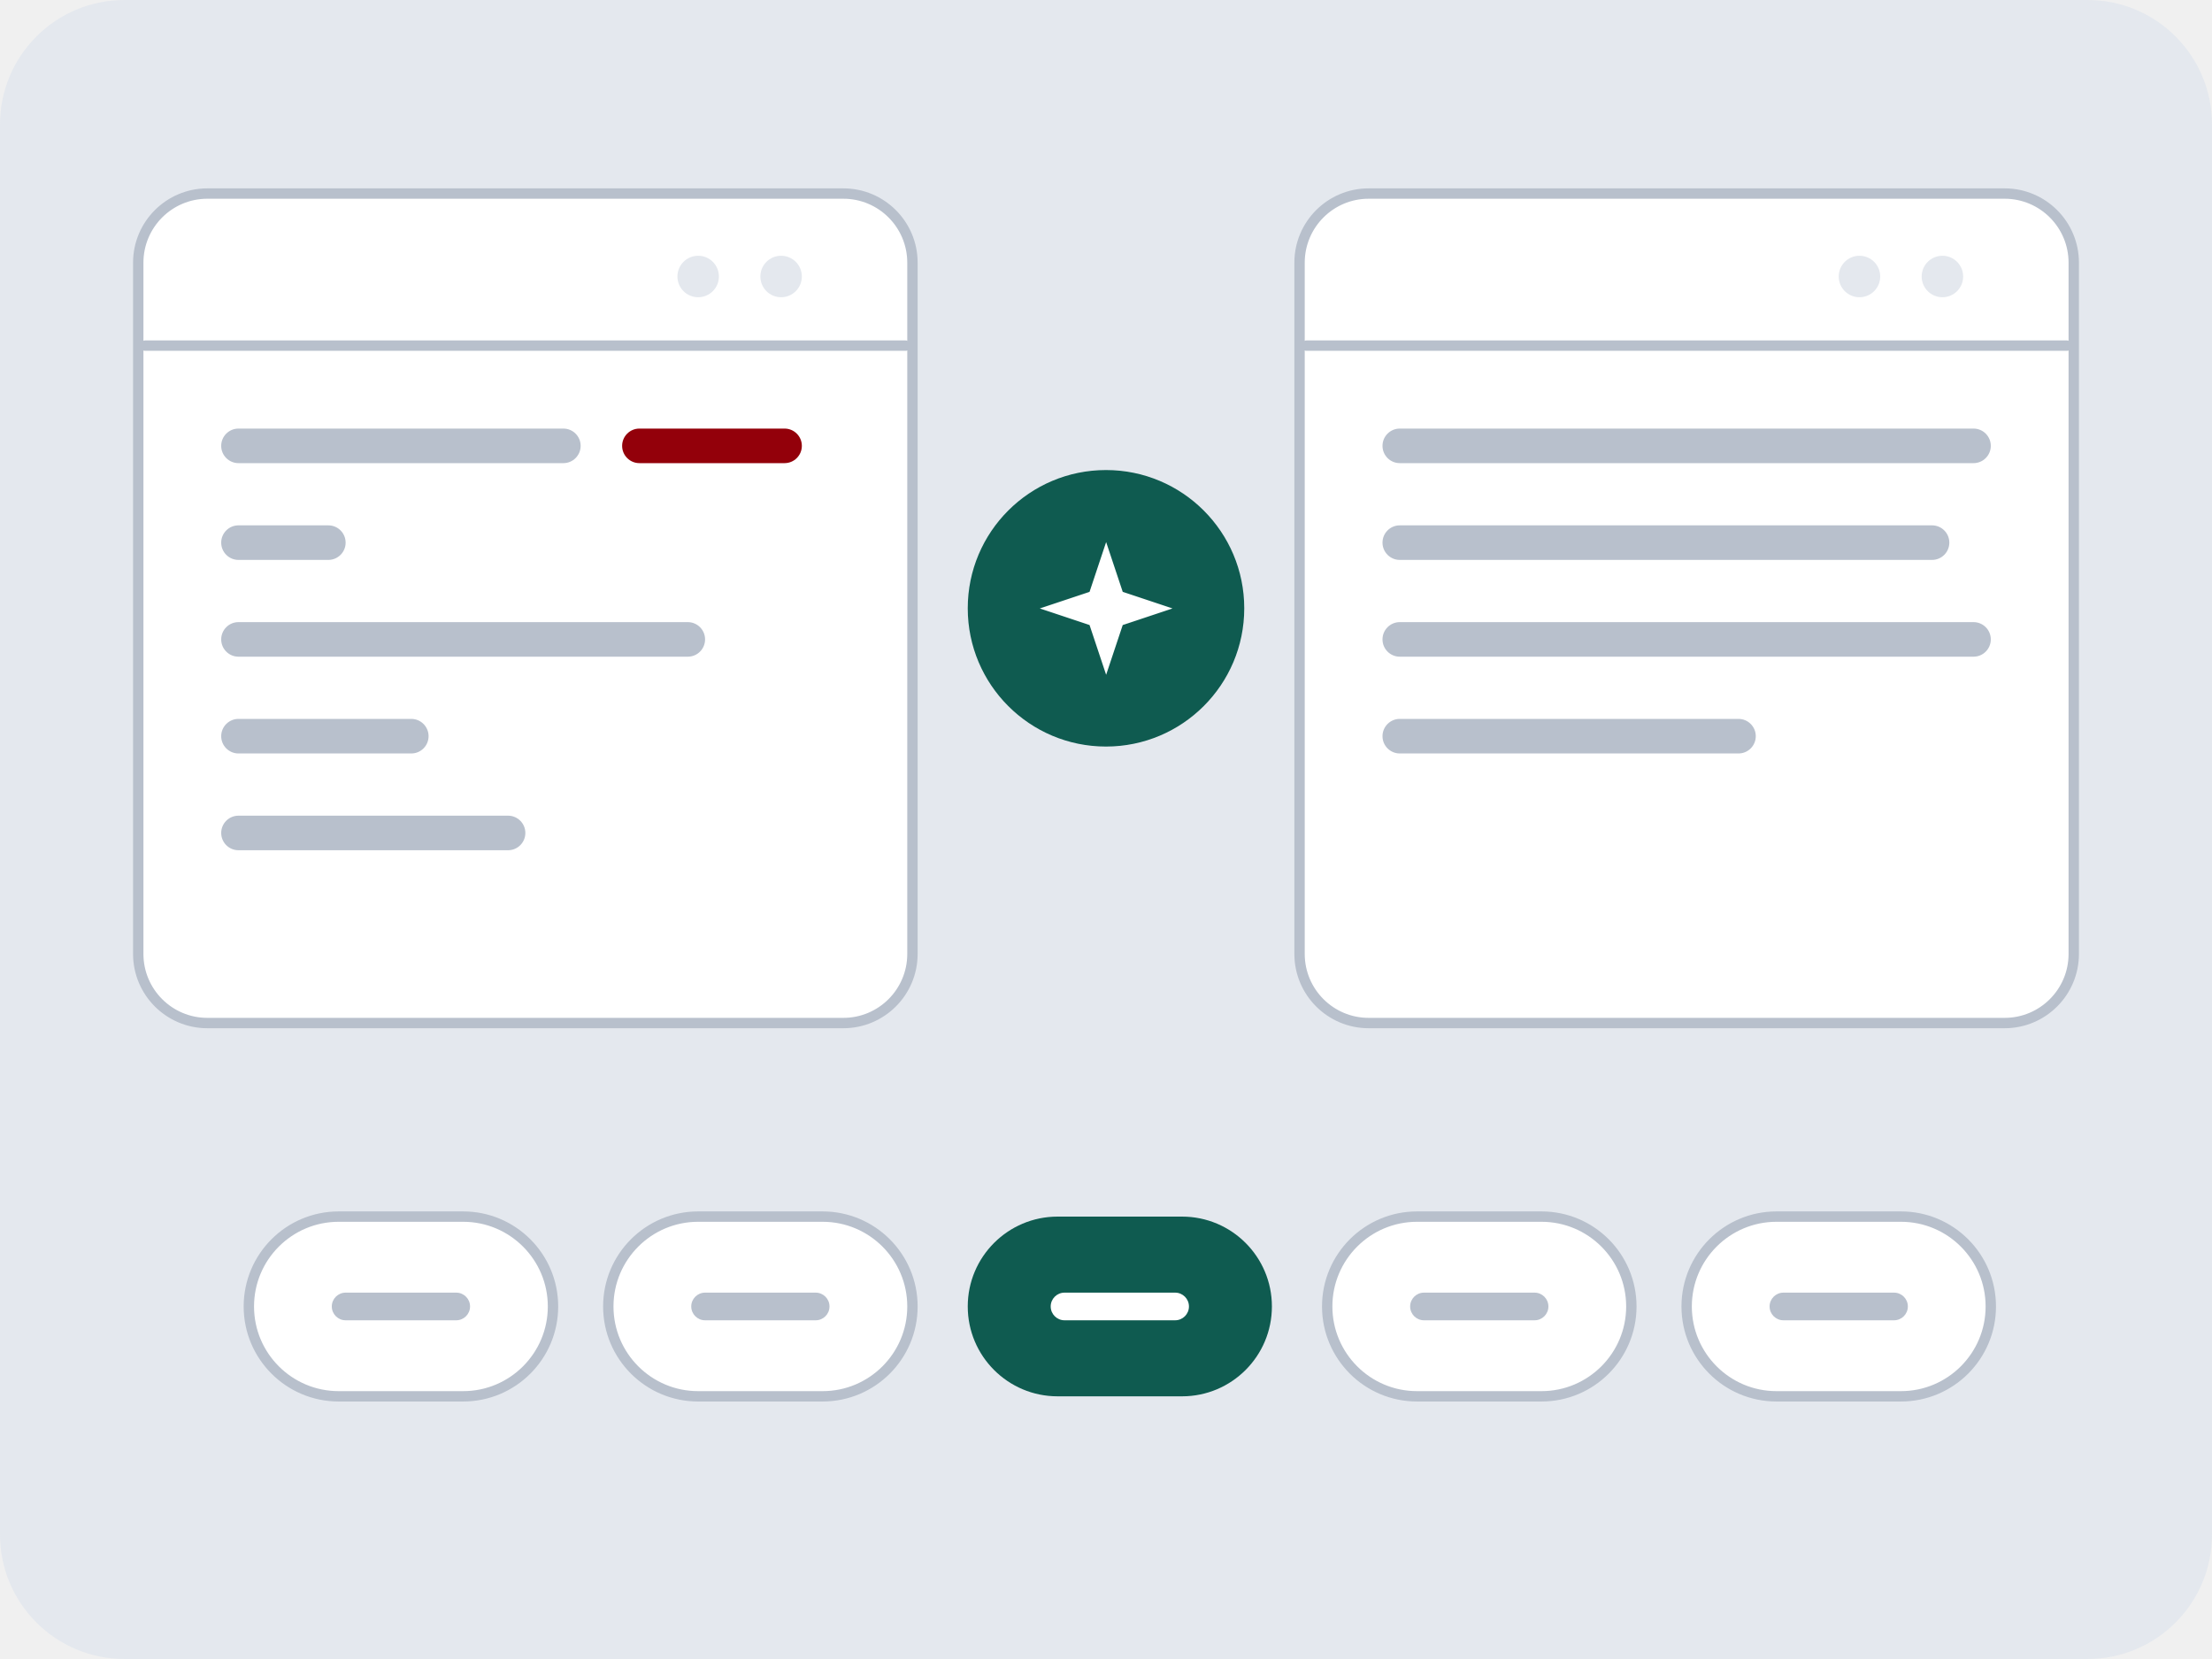
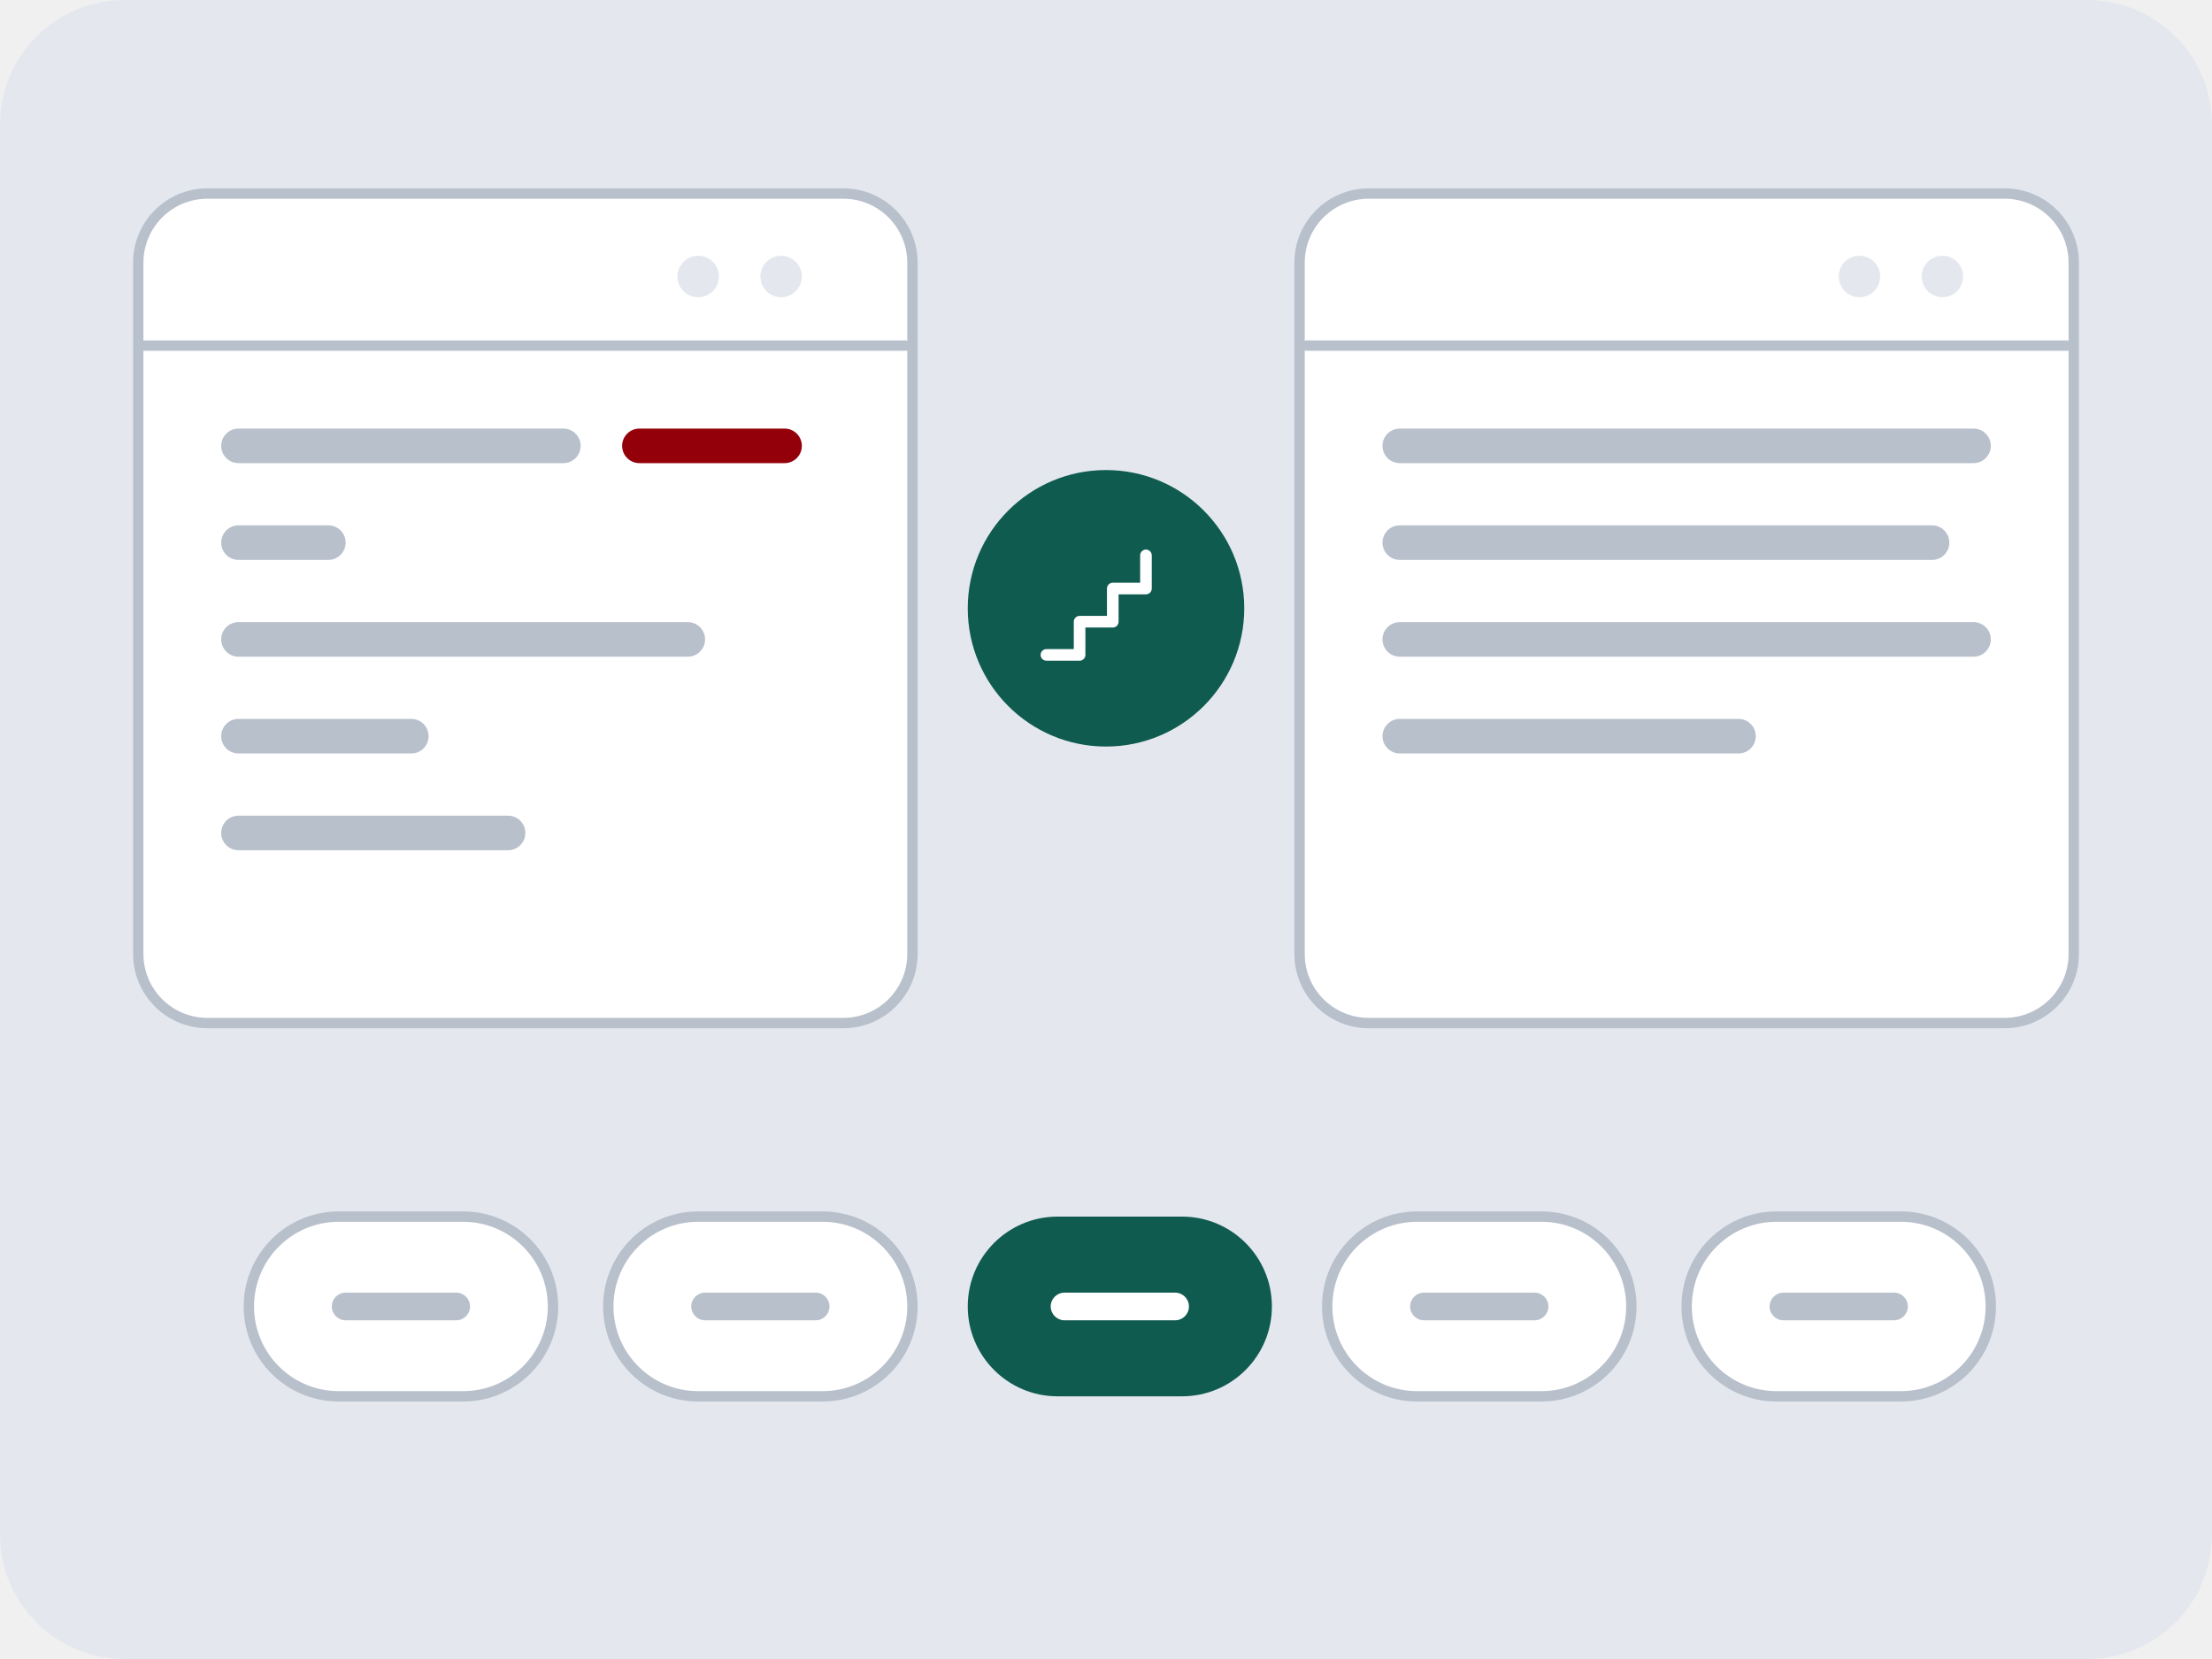
<svg xmlns="http://www.w3.org/2000/svg" width="320" height="240" viewBox="0 0 320 240">
  <path d="M18,0 h284 a18,18 0 0 1 18,18 v204 a18,18 0 0 1 -18,18 h-284 a18,18 0 0 1 -18,-18 v-204 a18,18 0 0 1 18,-18 z" fill="#E4E8EE" data-fill="SurfaceHigh" />
  <path d="M30,28 h92 a10,10 0 0 1 10,10 v100 a10,10 0 0 1 -10,10 h-92 a10,10 0 0 1 -10,-10 v-100 a10,10 0 0 1 10,-10 z" fill="#FFFFFF" data-fill="Surface" stroke="#B8C0CC" data-stroke="Separator" stroke-width="1.5" stroke-linecap="round" stroke-linejoin="round" />
  <path d="M21,50 h110" fill="none" stroke="#B8C0CC" data-stroke="Separator" stroke-width="1.5" stroke-linecap="round" stroke-linejoin="round" />
  <path d="M101,37 h0 a3,3 0 0 1 3,3 v0 a3,3 0 0 1 -3,3 h0 a3,3 0 0 1 -3,-3 v0 a3,3 0 0 1 3,-3 z" fill="#E4E8EE" data-fill="Sidebar" />
  <path d="M113,37 h0 a3,3 0 0 1 3,3 v0 a3,3 0 0 1 -3,3 h0 a3,3 0 0 1 -3,-3 v0 a3,3 0 0 1 3,-3 z" fill="#E4E8EE" data-fill="Sidebar" />
  <path d="M34.5,62 h47 a2.5,2.5 0 0 1 2.5,2.5 v0 a2.5,2.5 0 0 1 -2.5,2.5 h-47 a2.5,2.5 0 0 1 -2.5,-2.5 v0 a2.5,2.5 0 0 1 2.5,-2.5 z" fill="#B8C0CC" data-fill="Separator" />
  <path d="M34.5,76 h13 a2.5,2.5 0 0 1 2.5,2.5 v0 a2.5,2.5 0 0 1 -2.5,2.5 h-13 a2.5,2.5 0 0 1 -2.5,-2.5 v0 a2.5,2.5 0 0 1 2.5,-2.5 z" fill="#B8C0CC" data-fill="Separator" />
  <path d="M34.5,90 h65 a2.5,2.5 0 0 1 2.5,2.5 v0 a2.5,2.5 0 0 1 -2.5,2.5 h-65 a2.5,2.5 0 0 1 -2.5,-2.5 v0 a2.5,2.5 0 0 1 2.5,-2.5 z" fill="#B8C0CC" data-fill="Separator" />
  <path d="M34.5,104 h25 a2.5,2.5 0 0 1 2.5,2.5 v0 a2.5,2.5 0 0 1 -2.5,2.5 h-25 a2.5,2.5 0 0 1 -2.5,-2.5 v0 a2.5,2.5 0 0 1 2.5,-2.5 z" fill="#B8C0CC" data-fill="Separator" />
  <path d="M34.5,118 h39 a2.5,2.5 0 0 1 2.5,2.5 v0 a2.5,2.5 0 0 1 -2.5,2.5 h-39 a2.5,2.5 0 0 1 -2.5,-2.5 v0 a2.5,2.5 0 0 1 2.5,-2.5 z" fill="#B8C0CC" data-fill="Separator" />
  <path d="M92.5,62 h21 a2.5,2.5 0 0 1 2.5,2.5 v0 a2.5,2.5 0 0 1 -2.5,2.5 h-21 a2.5,2.5 0 0 1 -2.5,-2.5 v0 a2.5,2.5 0 0 1 2.5,-2.5 z" fill="#93000A" data-fill="Error" />
  <path d="M140,88 a20,20 0 1 0 40,0 a20,20 0 1 0 -40,0 z" fill="#0F5B50" data-fill="Accent" />
-   <path d="M12,2L14.5,9.5L22,12L14.5,14.5L12,22L9.5,14.5L2,12L9.5,9.5Z" fill="#FFFFFF" data-fill="OnAccent" transform="translate(148.5 76.5) scale(0.96)" />
+   <path d="M 3 19 h 5 v -5 h 5 V 9 h 5 V 4" fill="none" stroke="#FFFFFF" data-stroke="OnAccent" stroke-width="1.75" stroke-linecap="round" stroke-linejoin="round" transform="translate(148.5 76.5) scale(0.96)" />
  <path d="M198,28 h92 a10,10 0 0 1 10,10 v100 a10,10 0 0 1 -10,10 h-92 a10,10 0 0 1 -10,-10 v-100 a10,10 0 0 1 10,-10 z" fill="#FFFFFF" data-fill="Surface" stroke="#B8C0CC" data-stroke="Separator" stroke-width="1.5" stroke-linecap="round" stroke-linejoin="round" />
  <path d="M189,50 h110" fill="none" stroke="#B8C0CC" data-stroke="Separator" stroke-width="1.5" stroke-linecap="round" stroke-linejoin="round" />
  <path d="M269,37 h0 a3,3 0 0 1 3,3 v0 a3,3 0 0 1 -3,3 h0 a3,3 0 0 1 -3,-3 v0 a3,3 0 0 1 3,-3 z" fill="#E4E8EE" data-fill="Sidebar" />
  <path d="M281,37 h0 a3,3 0 0 1 3,3 v0 a3,3 0 0 1 -3,3 h0 a3,3 0 0 1 -3,-3 v0 a3,3 0 0 1 3,-3 z" fill="#E4E8EE" data-fill="Sidebar" />
  <path d="M202.5,62 h83 a2.5,2.5 0 0 1 2.5,2.5 v0 a2.5,2.5 0 0 1 -2.5,2.5 h-83 a2.5,2.5 0 0 1 -2.5,-2.5 v0 a2.5,2.5 0 0 1 2.5,-2.5 z" fill="#B8C0CC" data-fill="Separator" />
  <path d="M202.5,76 h77 a2.5,2.5 0 0 1 2.5,2.5 v0 a2.5,2.5 0 0 1 -2.5,2.5 h-77 a2.5,2.5 0 0 1 -2.5,-2.5 v0 a2.5,2.5 0 0 1 2.5,-2.5 z" fill="#B8C0CC" data-fill="Separator" />
  <path d="M202.5,90 h83 a2.5,2.5 0 0 1 2.5,2.5 v0 a2.5,2.5 0 0 1 -2.5,2.5 h-83 a2.5,2.5 0 0 1 -2.5,-2.5 v0 a2.5,2.5 0 0 1 2.5,-2.5 z" fill="#B8C0CC" data-fill="Separator" />
  <path d="M202.5,104 h49 a2.5,2.5 0 0 1 2.5,2.5 v0 a2.5,2.5 0 0 1 -2.5,2.5 h-49 a2.5,2.5 0 0 1 -2.5,-2.5 v0 a2.5,2.5 0 0 1 2.5,-2.5 z" fill="#B8C0CC" data-fill="Separator" />
  <path d="M49,176 h18 a13,13 0 0 1 13,13 v0 a13,13 0 0 1 -13,13 h-18 a13,13 0 0 1 -13,-13 v0 a13,13 0 0 1 13,-13 z" fill="#FFFFFF" data-fill="Surface" stroke="#B8C0CC" data-stroke="Separator" stroke-width="1.5" stroke-linecap="round" stroke-linejoin="round" />
  <path d="M50,187 h16 a2,2 0 0 1 2,2 v0 a2,2 0 0 1 -2,2 h-16 a2,2 0 0 1 -2,-2 v0 a2,2 0 0 1 2,-2 z" fill="#B8C0CC" data-fill="Separator" />
  <path d="M101,176 h18 a13,13 0 0 1 13,13 v0 a13,13 0 0 1 -13,13 h-18 a13,13 0 0 1 -13,-13 v0 a13,13 0 0 1 13,-13 z" fill="#FFFFFF" data-fill="Surface" stroke="#B8C0CC" data-stroke="Separator" stroke-width="1.5" stroke-linecap="round" stroke-linejoin="round" />
  <path d="M102,187 h16 a2,2 0 0 1 2,2 v0 a2,2 0 0 1 -2,2 h-16 a2,2 0 0 1 -2,-2 v0 a2,2 0 0 1 2,-2 z" fill="#B8C0CC" data-fill="Separator" />
  <path d="M153,176 h18 a13,13 0 0 1 13,13 v0 a13,13 0 0 1 -13,13 h-18 a13,13 0 0 1 -13,-13 v0 a13,13 0 0 1 13,-13 z" fill="#0F5B50" data-fill="Accent" />
  <path d="M154,187 h16 a2,2 0 0 1 2,2 v0 a2,2 0 0 1 -2,2 h-16 a2,2 0 0 1 -2,-2 v0 a2,2 0 0 1 2,-2 z" fill="#FFFFFF" data-fill="OnAccent" />
  <path d="M205,176 h18 a13,13 0 0 1 13,13 v0 a13,13 0 0 1 -13,13 h-18 a13,13 0 0 1 -13,-13 v0 a13,13 0 0 1 13,-13 z" fill="#FFFFFF" data-fill="Surface" stroke="#B8C0CC" data-stroke="Separator" stroke-width="1.5" stroke-linecap="round" stroke-linejoin="round" />
  <path d="M206,187 h16 a2,2 0 0 1 2,2 v0 a2,2 0 0 1 -2,2 h-16 a2,2 0 0 1 -2,-2 v0 a2,2 0 0 1 2,-2 z" fill="#B8C0CC" data-fill="Separator" />
  <path d="M257,176 h18 a13,13 0 0 1 13,13 v0 a13,13 0 0 1 -13,13 h-18 a13,13 0 0 1 -13,-13 v0 a13,13 0 0 1 13,-13 z" fill="#FFFFFF" data-fill="Surface" stroke="#B8C0CC" data-stroke="Separator" stroke-width="1.5" stroke-linecap="round" stroke-linejoin="round" />
  <path d="M258,187 h16 a2,2 0 0 1 2,2 v0 a2,2 0 0 1 -2,2 h-16 a2,2 0 0 1 -2,-2 v0 a2,2 0 0 1 2,-2 z" fill="#B8C0CC" data-fill="Separator" />
</svg>
